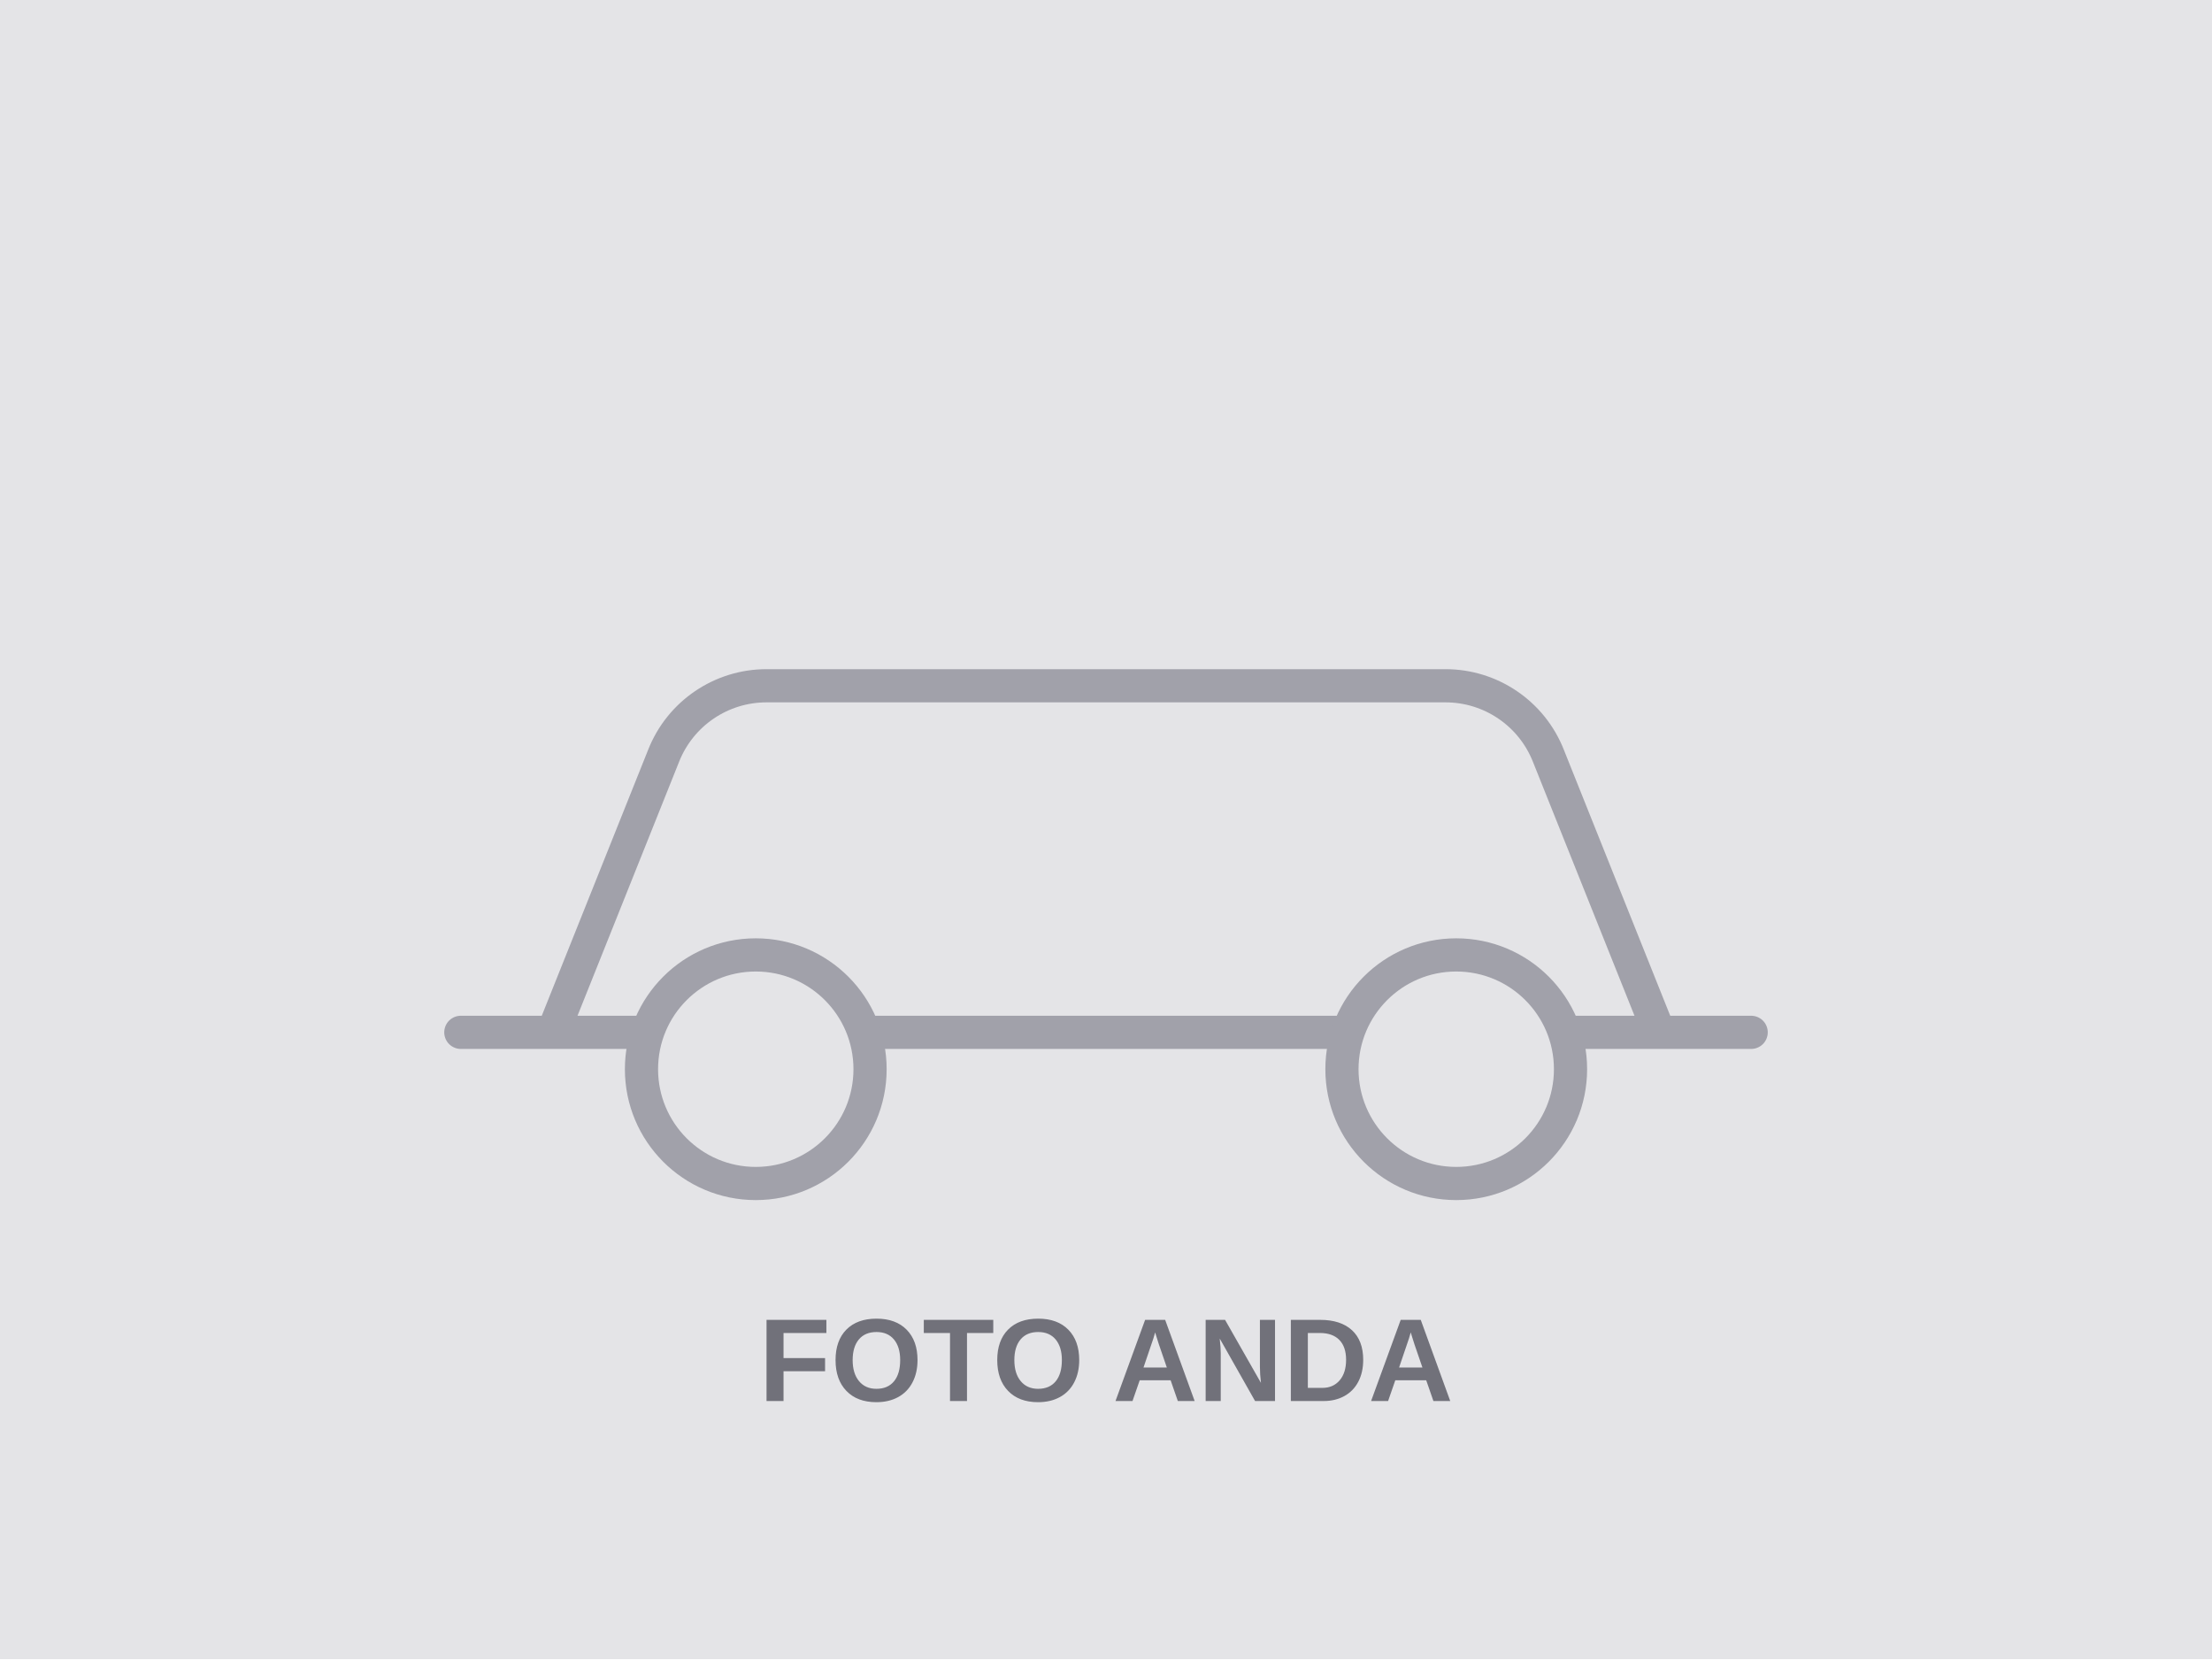
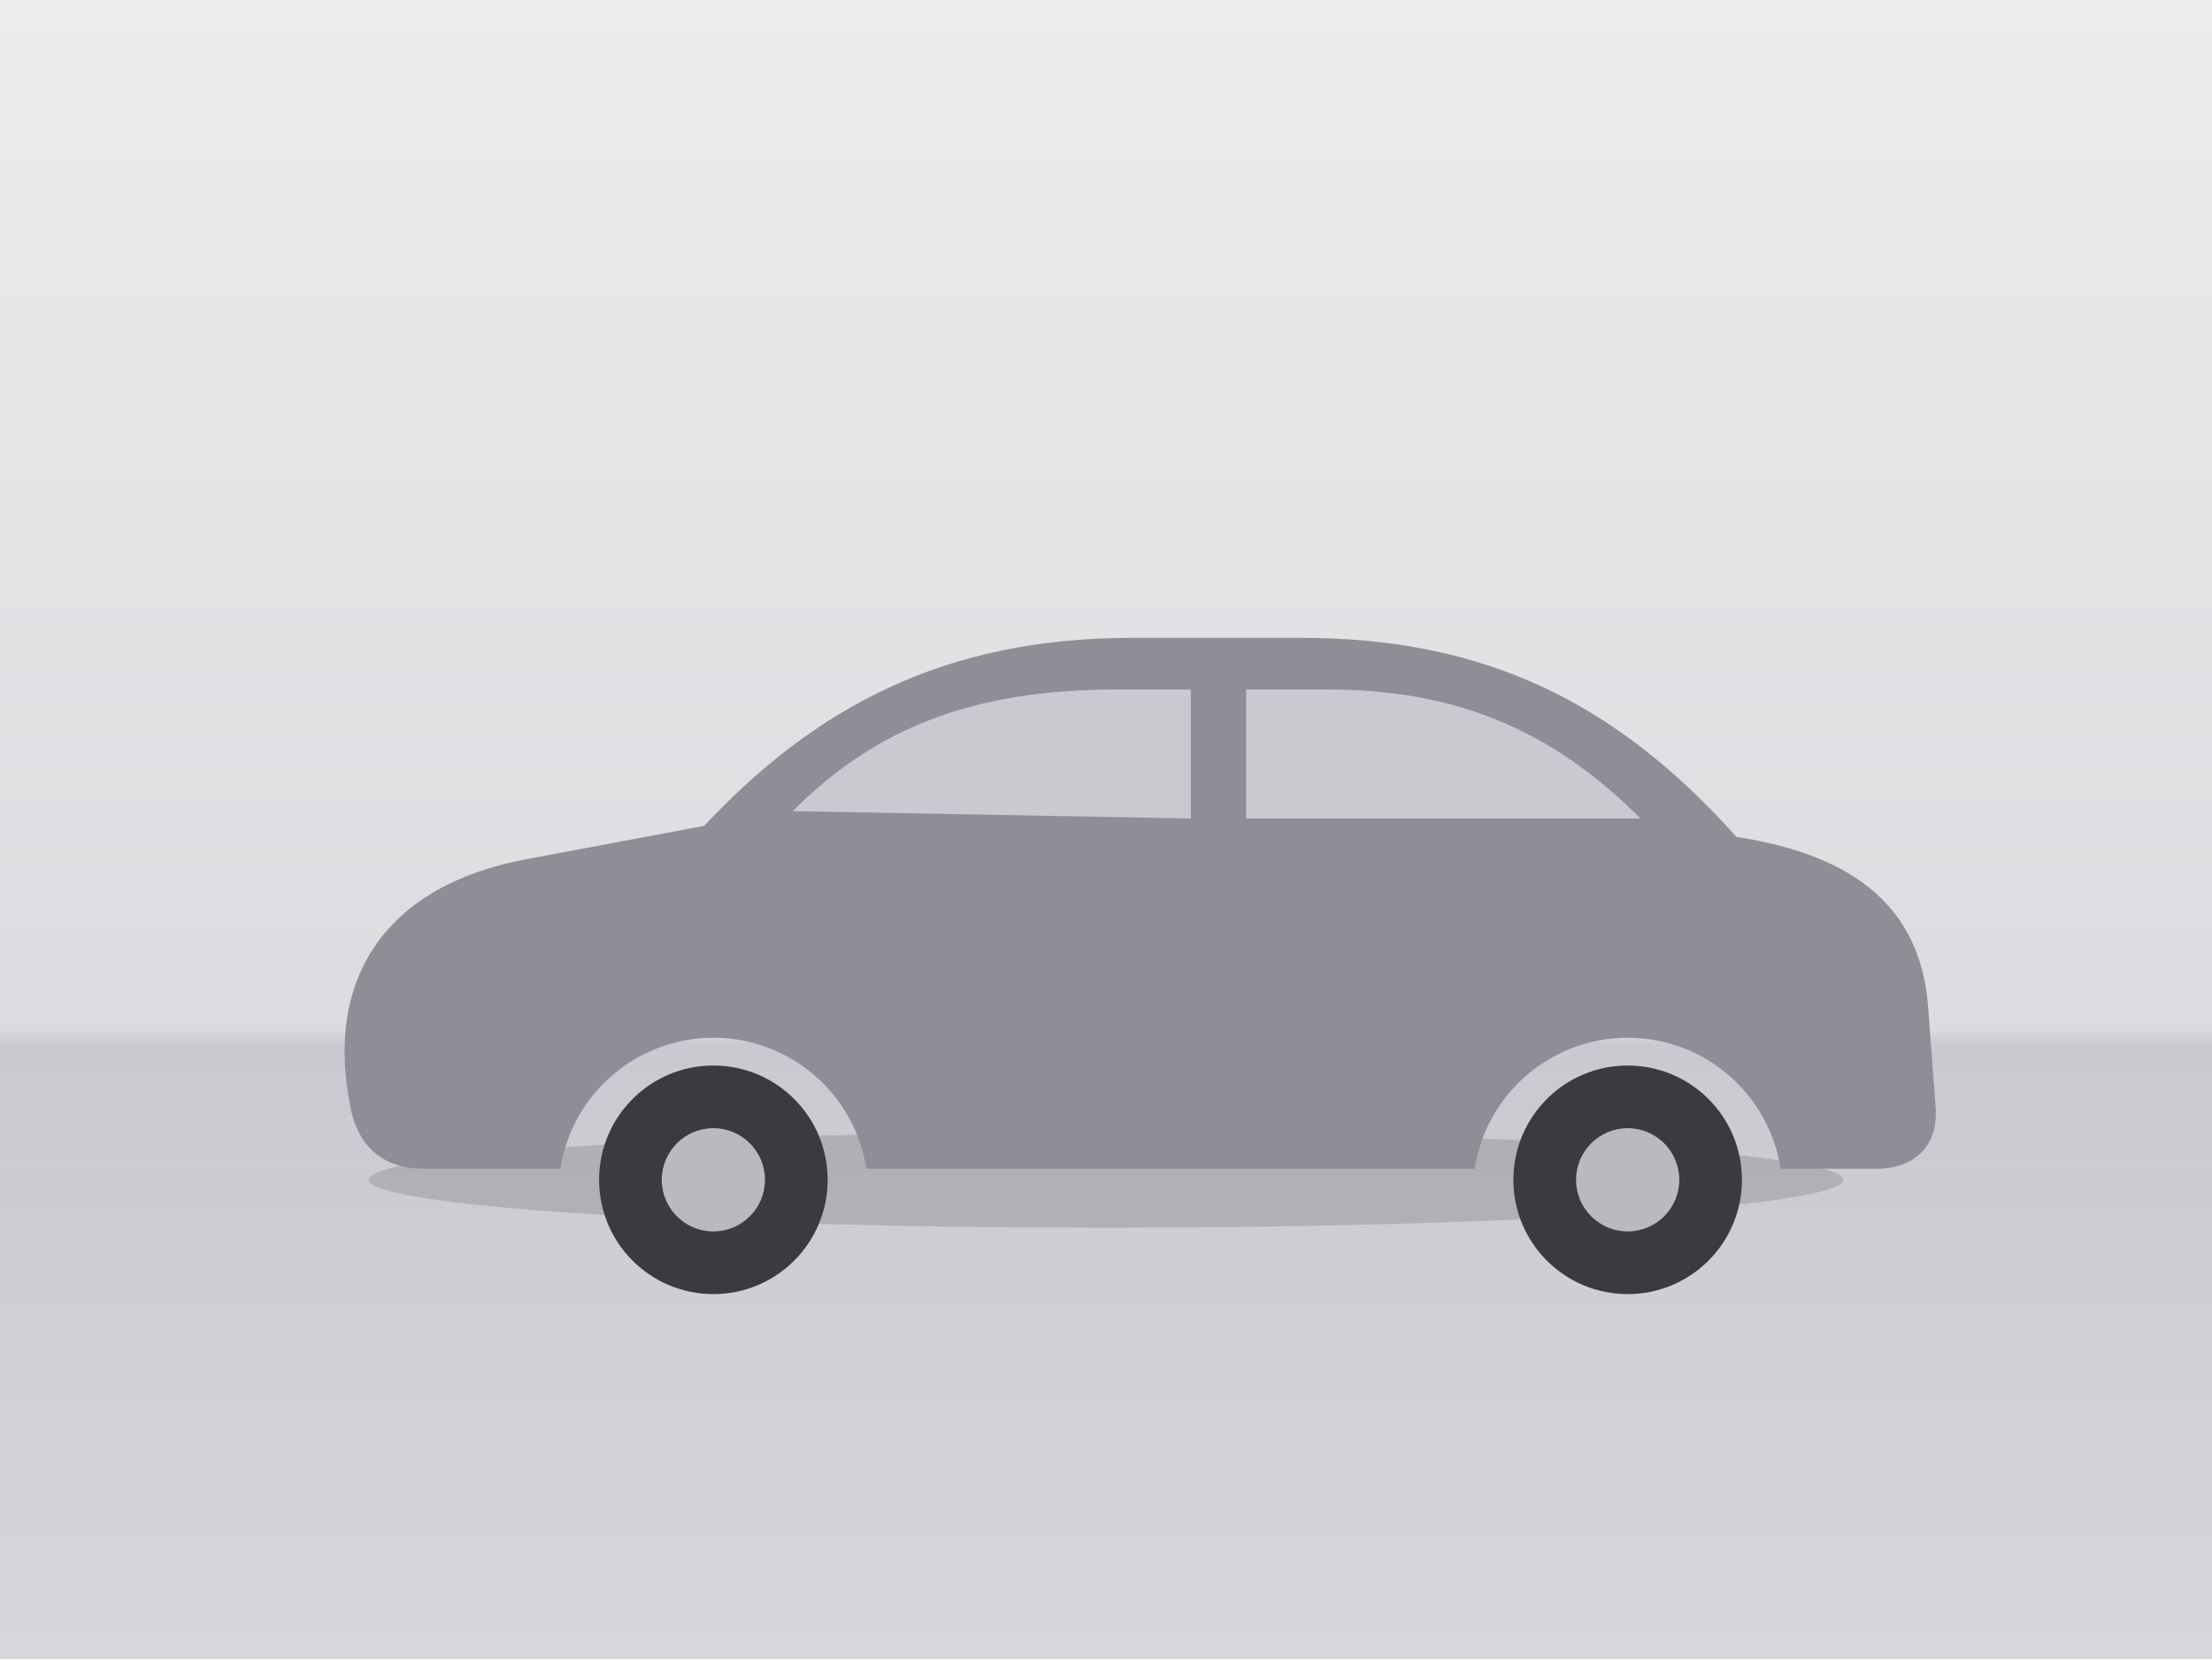
<svg xmlns="http://www.w3.org/2000/svg" width="1200" height="900" viewBox="0 0 1200 900">
-   <rect width="1200" height="900" fill="#E4E4E7" />
-   <g fill="none" stroke="#A1A1AA" stroke-width="18" stroke-linecap="round" stroke-linejoin="round">
-     <path d="M250 560h700M300 560l60-150a60 60 0 0 1 56-38h368a60 60 0 0 1 56 38l60 150" />
-     <circle cx="410" cy="580" r="62" fill="#E4E4E7" />
-     <circle cx="790" cy="580" r="62" fill="#E4E4E7" />
-   </g>
-   <text x="600" y="760" text-anchor="middle" font-family="Outfit, Arial, sans-serif" font-weight="700" font-size="64" fill="#71717A">FOTO ANDA</text>
+   <defs>
+     <linearGradient id="g" x1="0" y1="0" x2="0" y2="1">
+       <stop offset="0" stop-color="#ECECEE" />
+       <stop offset="0.62" stop-color="#DCDCE0" />
+       <stop offset="0.63" stop-color="#C9C9CF" />
+       <stop offset="1" stop-color="#D6D6DB" />
+     </linearGradient>
+   </defs>
+   <rect width="1200" height="900" fill="url(#g)" />
+   <ellipse cx="600" cy="640" rx="400" ry="26" fill="#000" opacity="0.14" />
+   <path d="M190 600c-14-70 20-120 96-134l96-18c60-64 130-102 232-102h92c98 0 170 34 236 108 66 10 100 40 104 92l4 54c2 22-12 34-32 34h-52a84 84 0 0 0-166 0H470a84 84 0 0 0-166 0h-74c-22 0-36-12-40-34z" fill="#8E8E96" />
+   <path d="M430 440c44-44 96-66 176-66h40v70zM676 374h44c70 0 122 22 170 70H676z" fill="#C9C9CF" />
+   <circle cx="387" cy="640" r="62" fill="#3A3A40" />
+   <circle cx="387" cy="640" r="28" fill="#B9B9C0" />
+   <circle cx="883" cy="640" r="62" fill="#3A3A40" />
+   <circle cx="883" cy="640" r="28" fill="#B9B9C0" />
</svg>
